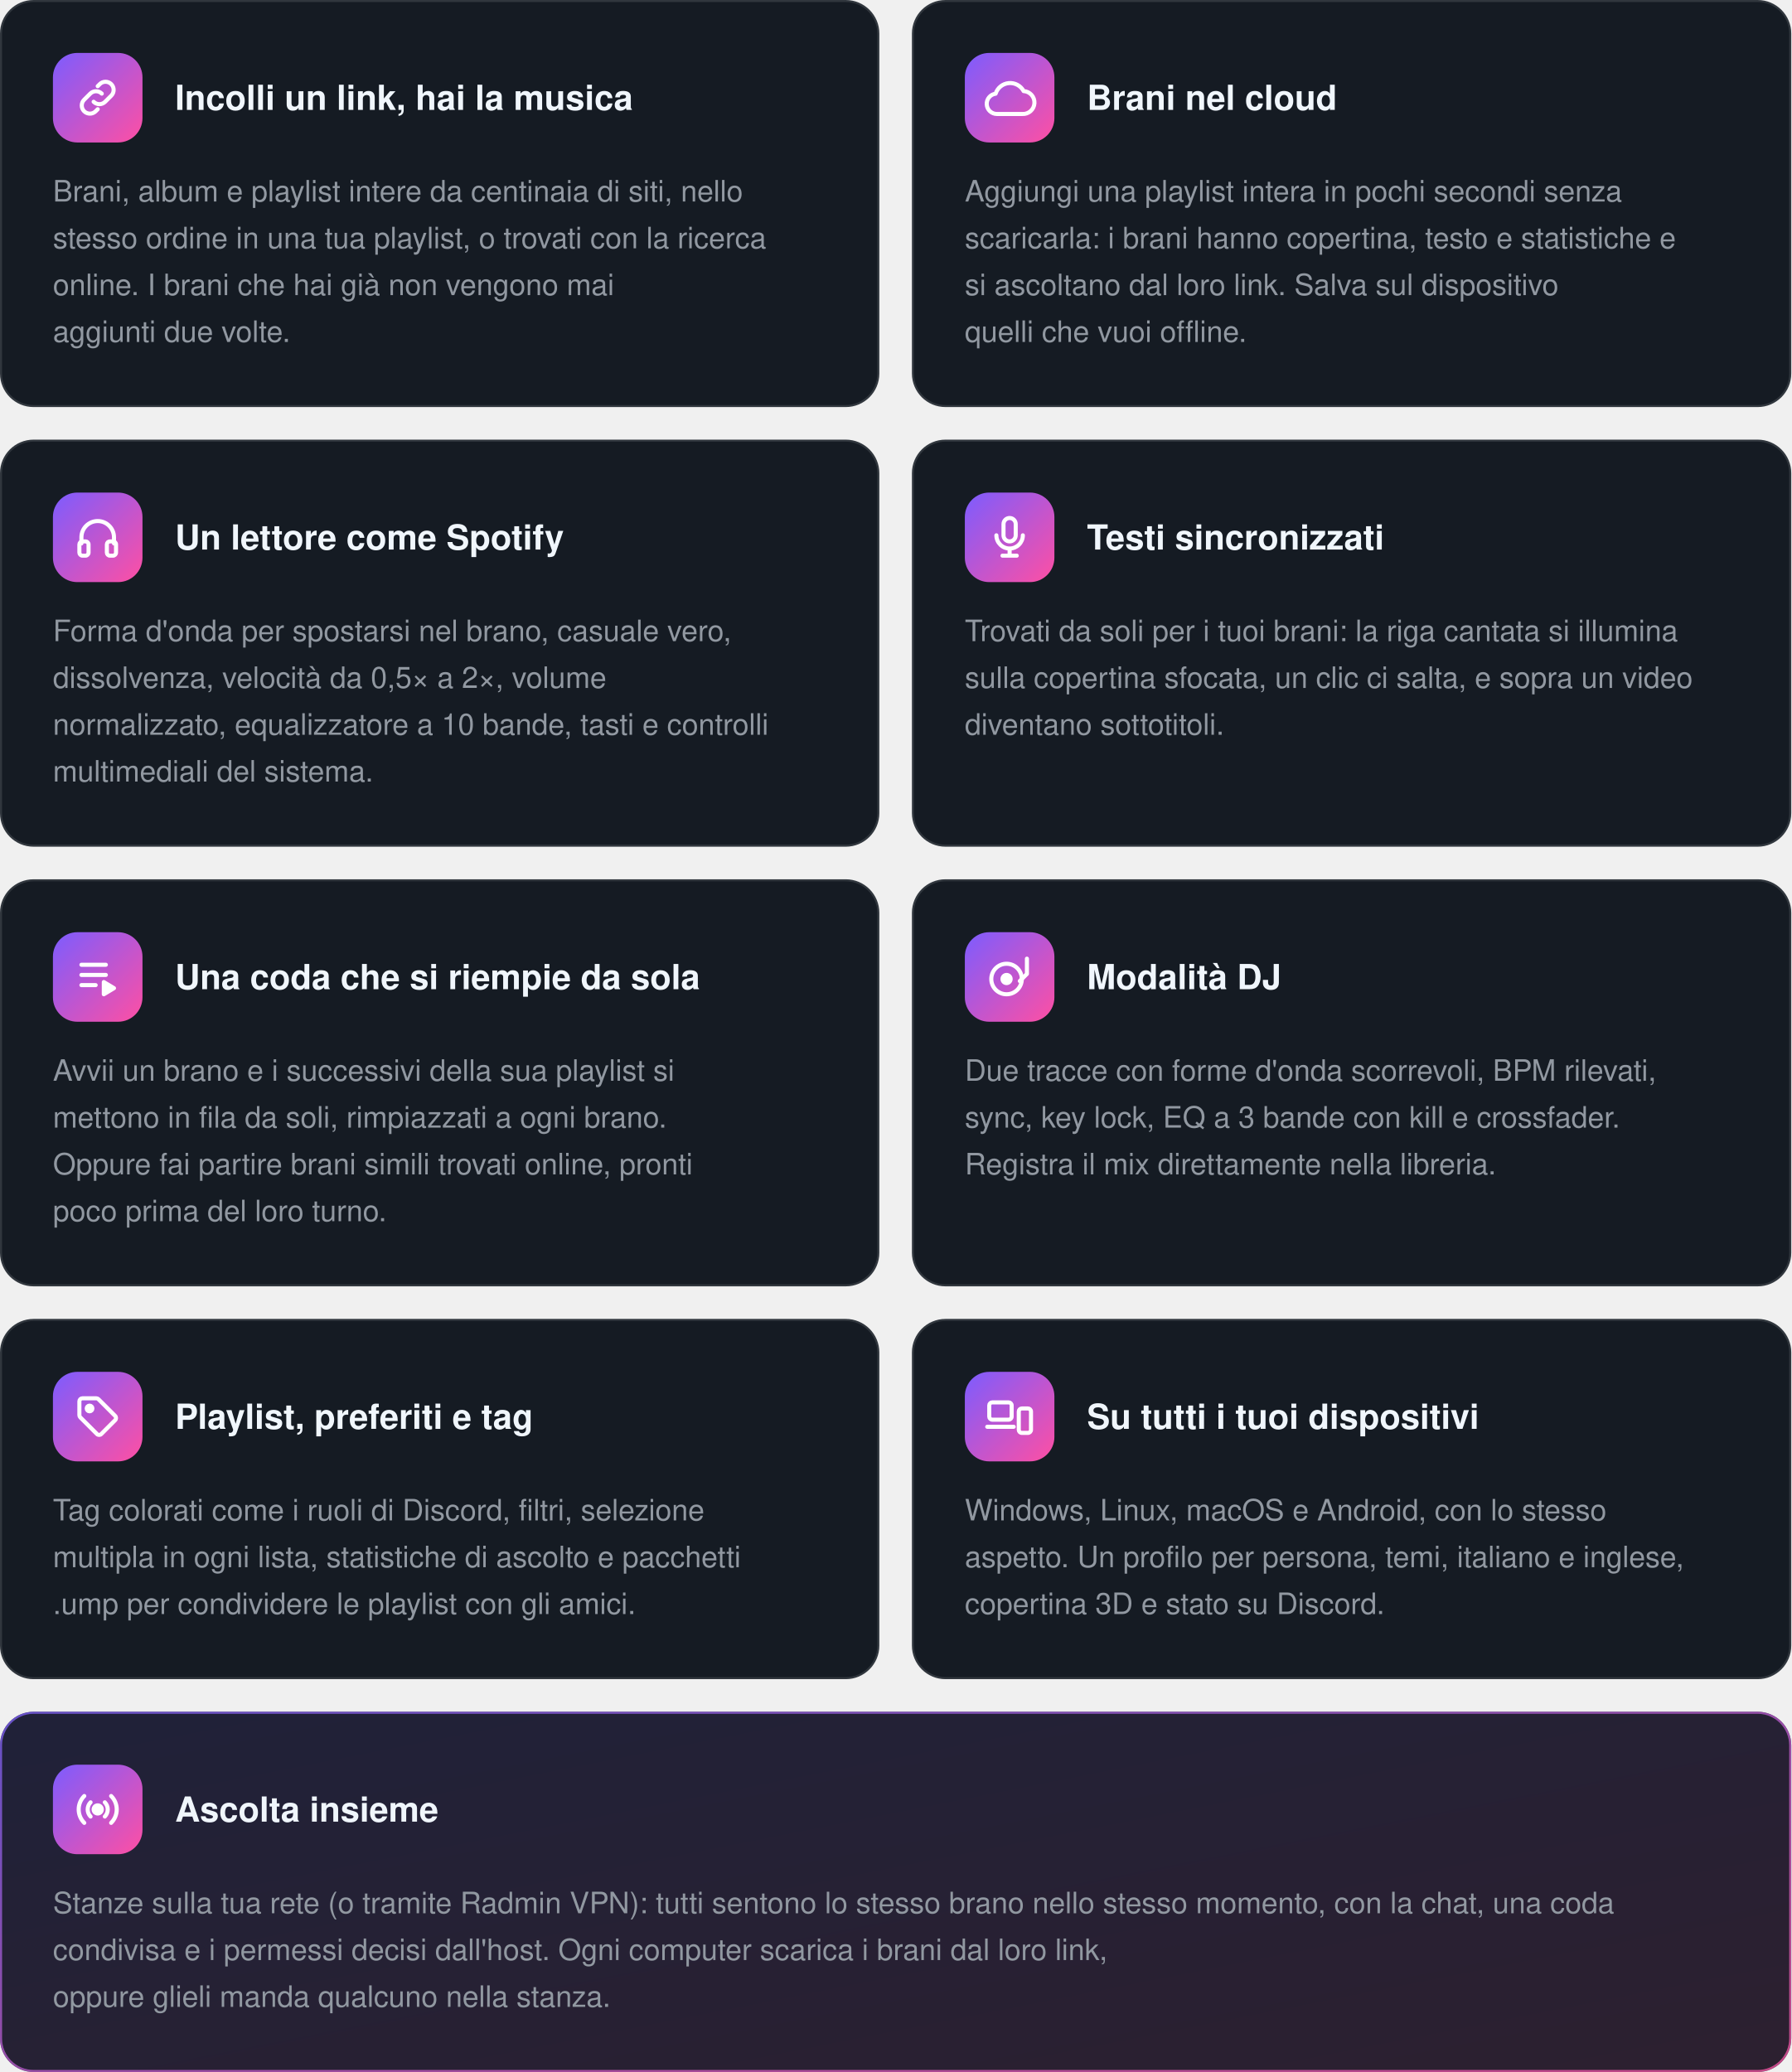
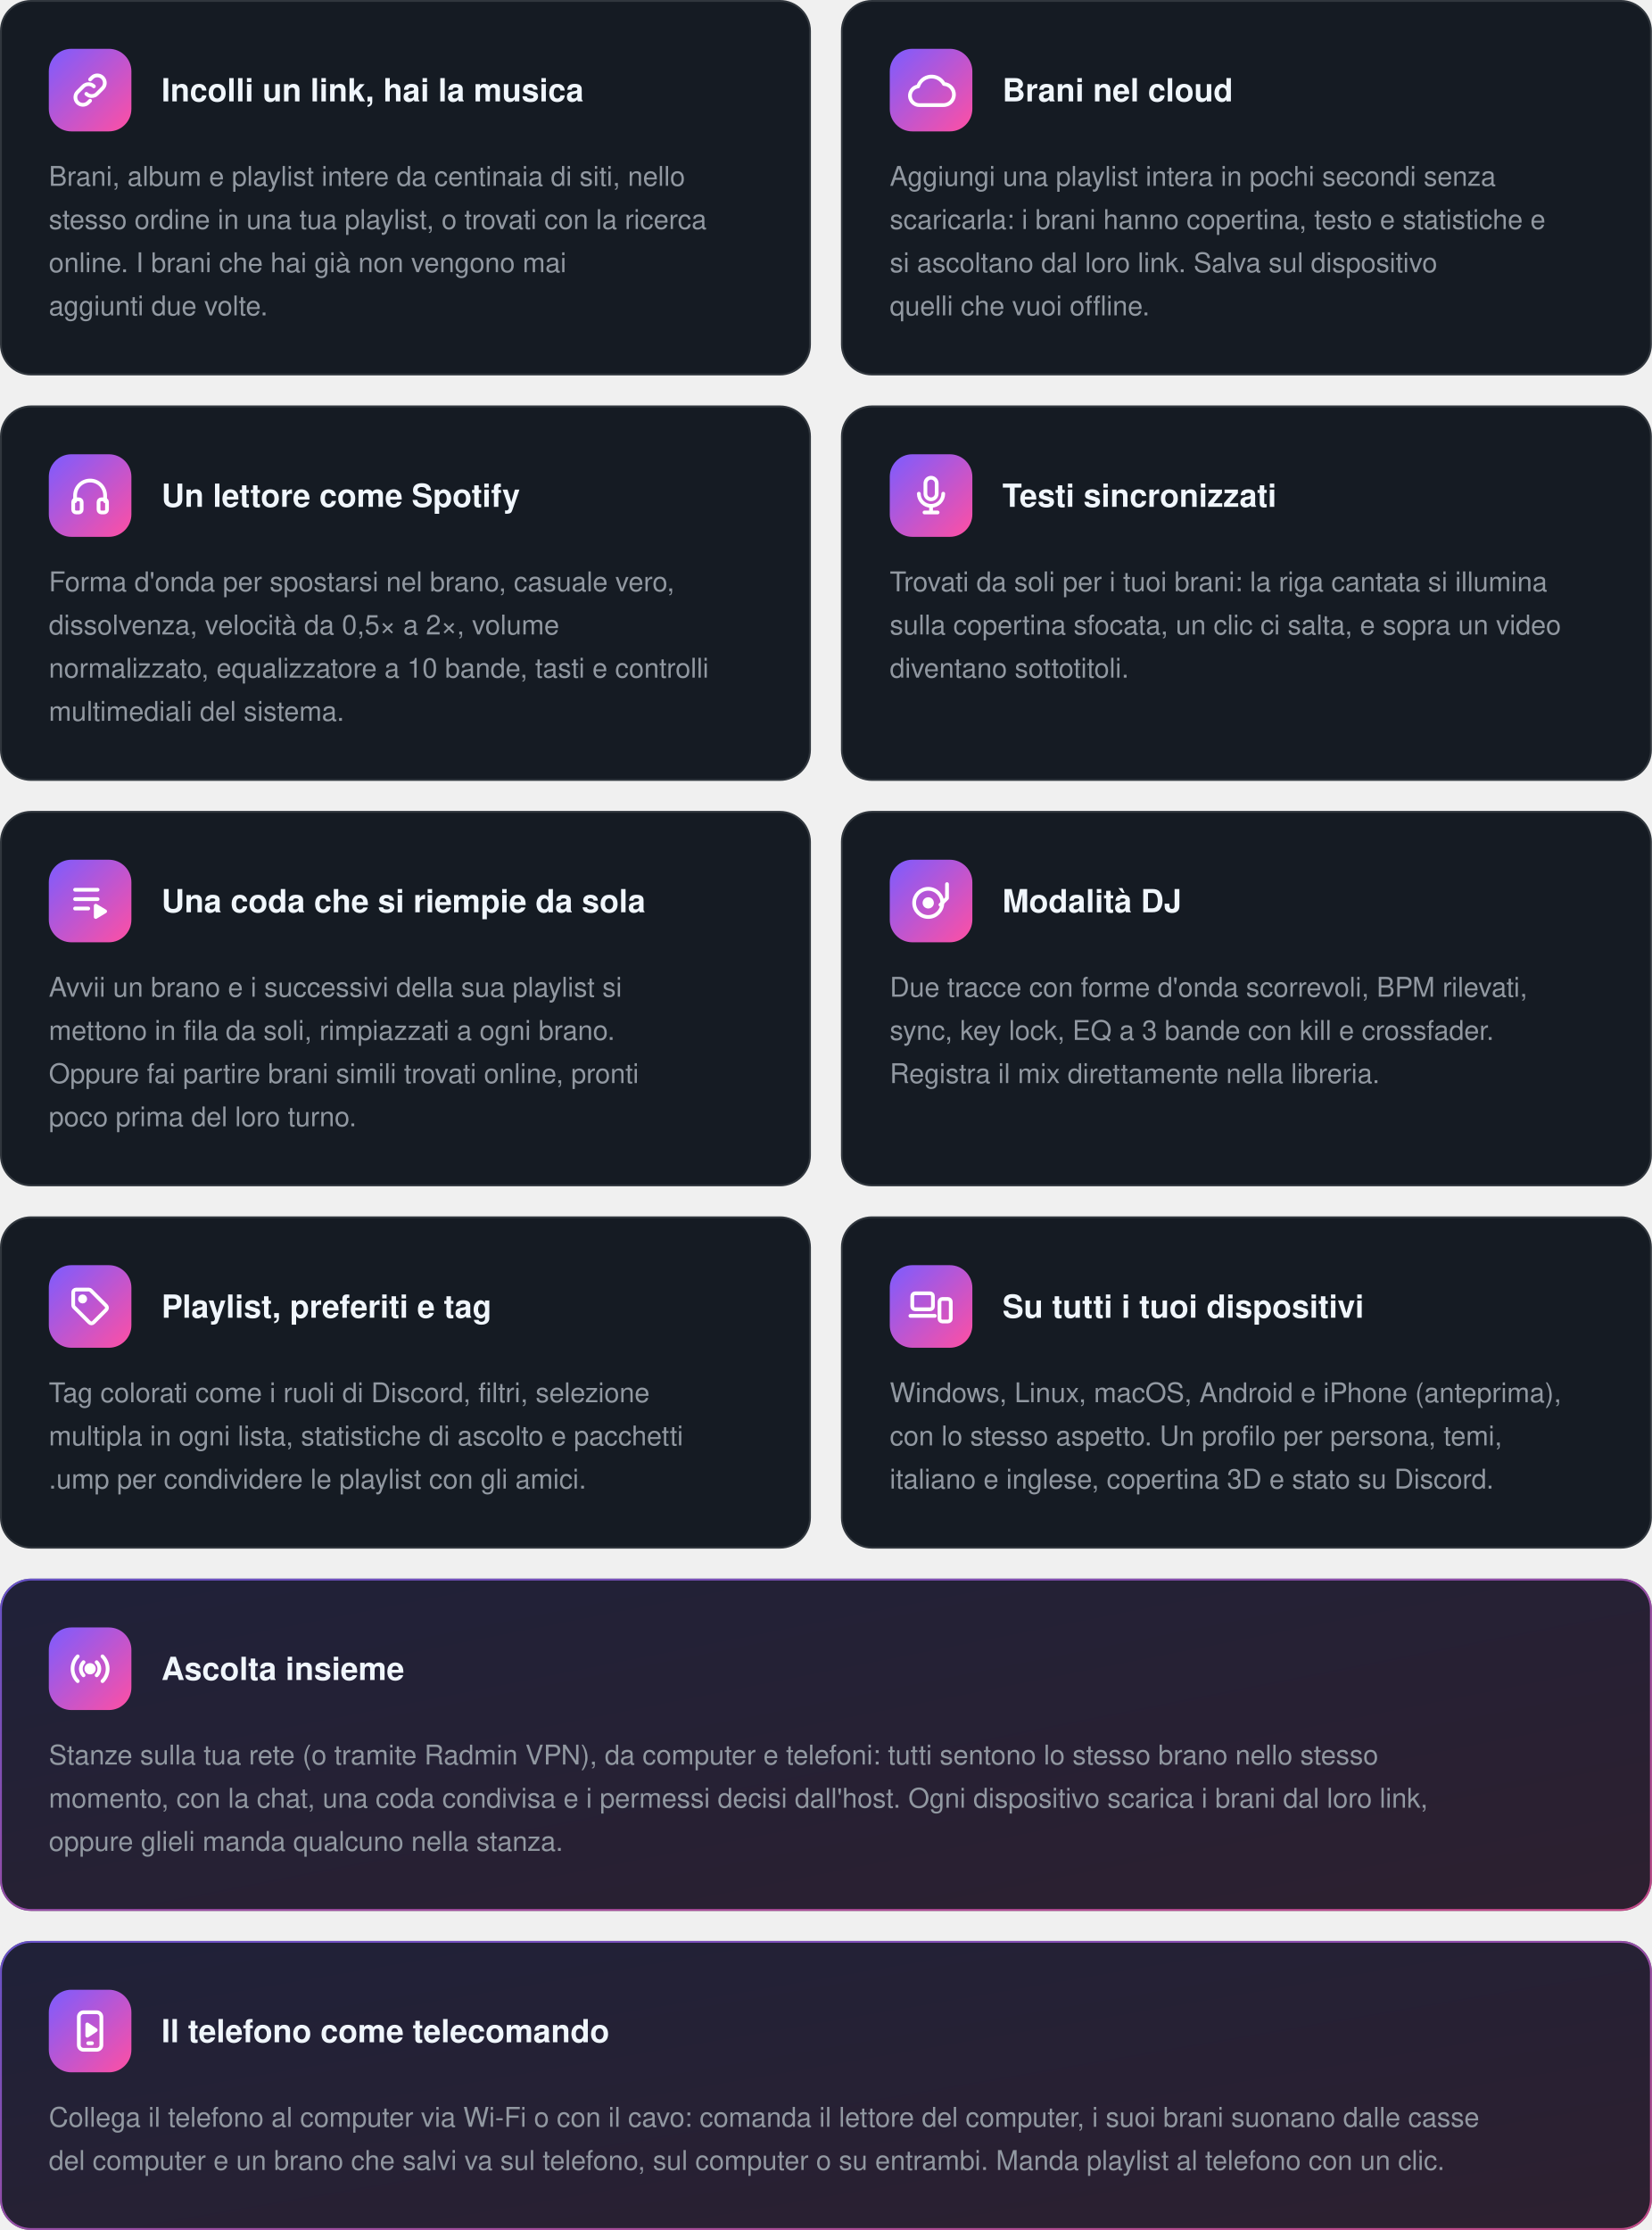
- <svg xmlns="http://www.w3.org/2000/svg" width="880" height="1018" viewBox="0 0 880 1018" role="img" aria-label="Incolli un link, hai la musica · Brani nel cloud · Un lettore come Spotify · Testi sincronizzati · Una coda che si riempie da sola · Modalità DJ · Playlist, preferiti e tag · Su tutti i tuoi dispositivi · Ascolta insieme">
+ <svg xmlns="http://www.w3.org/2000/svg" width="880" height="1188" viewBox="0 0 880 1188" role="img" aria-label="Incolli un link, hai la musica · Brani nel cloud · Un lettore come Spotify · Testi sincronizzati · Una coda che si riempie da sola · Modalità DJ · Playlist, preferiti e tag · Su tutti i tuoi dispositivi · Ascolta insieme · Il telefono come telecomando">
  <defs>
    <linearGradient id="accent" x1="0" y1="0" x2="1" y2="1">
      <stop offset="0" stop-color="#7C5CFF" />
      <stop offset="1" stop-color="#FF4FA3" />
    </linearGradient>
  </defs>
  <style>
    .title { font: 600 17px 'Segoe UI', -apple-system, BlinkMacSystemFont, 'Helvetica Neue', Helvetica, Arial, sans-serif; fill: #f0f6fc; }
    .body { font: 400 14.5px 'Segoe UI', -apple-system, BlinkMacSystemFont, 'Helvetica Neue', Helvetica, Arial, sans-serif; fill: #9198a1; }
  </style>
  <g transform="translate(0 0)">
    <rect x="0.5" y="0.5" width="431" height="199" rx="16" fill="#151b23" stroke="#30363d" />
    <rect x="26" y="26" width="44" height="44" rx="12" fill="url(#accent)" />
    <g transform="translate(36 36)" fill="none" stroke="#fff" stroke-width="2" stroke-linecap="round" stroke-linejoin="round">
      <path d="M10 14a4 4 0 0 0 5.66 0l3-3a4 4 0 0 0-5.66-5.66l-1 1" />
      <path d="M14 10a4 4 0 0 0-5.66 0l-3 3a4 4 0 0 0 5.66 5.66l1-1" />
    </g>
    <text class="title" x="86" y="54">Incolli un link, hai la musica</text>
    <text class="body" x="26" y="99">
      <tspan x="26" dy="0">Brani, album e playlist intere da centinaia di siti, nello</tspan>
      <tspan x="26" dy="23">stesso ordine in una tua playlist, o trovati con la ricerca</tspan>
      <tspan x="26" dy="23">online. I brani che hai già non vengono mai</tspan>
      <tspan x="26" dy="23">aggiunti due volte.</tspan>
    </text>
  </g>
  <g transform="translate(448 0)">
    <rect x="0.5" y="0.5" width="431" height="199" rx="16" fill="#151b23" stroke="#30363d" />
    <rect x="26" y="26" width="44" height="44" rx="12" fill="url(#accent)" />
    <g transform="translate(36 36)" fill="none" stroke="#fff" stroke-width="2" stroke-linecap="round" stroke-linejoin="round">
      <path d="M5.75 20a5 5 0 0 1-.63-9.96A7.5 7.5 0 0 1 18.88 8.75a5.63 5.63 0 0 1-.63 11.25z" />
    </g>
    <text class="title" x="86" y="54">Brani nel cloud</text>
    <text class="body" x="26" y="99">
      <tspan x="26" dy="0">Aggiungi una playlist intera in pochi secondi senza</tspan>
      <tspan x="26" dy="23">scaricarla: i brani hanno copertina, testo e statistiche e</tspan>
      <tspan x="26" dy="23">si ascoltano dal loro link. Salva sul dispositivo</tspan>
      <tspan x="26" dy="23">quelli che vuoi offline.</tspan>
    </text>
  </g>
  <g transform="translate(0 216)">
    <rect x="0.5" y="0.5" width="431" height="199" rx="16" fill="#151b23" stroke="#30363d" />
    <rect x="26" y="26" width="44" height="44" rx="12" fill="url(#accent)" />
    <g transform="translate(36 36)" fill="none" stroke="#fff" stroke-width="2" stroke-linecap="round" stroke-linejoin="round">
      <path d="M4 15v-3a8 8 0 0 1 16 0v3" />
      <rect x="3" y="14" width="4.5" height="7" rx="1.5" />
      <rect x="16.5" y="14" width="4.5" height="7" rx="1.5" />
    </g>
    <text class="title" x="86" y="54">Un lettore come Spotify</text>
    <text class="body" x="26" y="99">
      <tspan x="26" dy="0">Forma d'onda per spostarsi nel brano, casuale vero,</tspan>
      <tspan x="26" dy="23">dissolvenza, velocità da 0,5× a 2×, volume</tspan>
      <tspan x="26" dy="23">normalizzato, equalizzatore a 10 bande, tasti e controlli</tspan>
      <tspan x="26" dy="23">multimediali del sistema.</tspan>
    </text>
  </g>
  <g transform="translate(448 216)">
    <rect x="0.5" y="0.5" width="431" height="199" rx="16" fill="#151b23" stroke="#30363d" />
    <rect x="26" y="26" width="44" height="44" rx="12" fill="url(#accent)" />
    <g transform="translate(36 36)" fill="none" stroke="#fff" stroke-width="2" stroke-linecap="round" stroke-linejoin="round">
      <rect x="9" y="2.5" width="6" height="11.5" rx="3" />
      <path d="M5.5 11a6.5 6.5 0 0 0 13 0M12 17.5V21M8.5 21h7" />
    </g>
    <text class="title" x="86" y="54">Testi sincronizzati</text>
    <text class="body" x="26" y="99">
      <tspan x="26" dy="0">Trovati da soli per i tuoi brani: la riga cantata si illumina</tspan>
      <tspan x="26" dy="23">sulla copertina sfocata, un clic ci salta, e sopra un video</tspan>
      <tspan x="26" dy="23">diventano sottotitoli.</tspan>
    </text>
  </g>
  <g transform="translate(0 432)">
    <rect x="0.5" y="0.5" width="431" height="199" rx="16" fill="#151b23" stroke="#30363d" />
    <rect x="26" y="26" width="44" height="44" rx="12" fill="url(#accent)" />
    <g transform="translate(36 36)" fill="none" stroke="#fff" stroke-width="2" stroke-linecap="round" stroke-linejoin="round">
      <path d="M4 6h12M4 11h12M4 16h7" />
      <path d="M15 14.5v6l5-3z" fill="#fff" />
    </g>
    <text class="title" x="86" y="54">Una coda che si riempie da sola</text>
    <text class="body" x="26" y="99">
      <tspan x="26" dy="0">Avvii un brano e i successivi della sua playlist si</tspan>
      <tspan x="26" dy="23">mettono in fila da soli, rimpiazzati a ogni brano.</tspan>
      <tspan x="26" dy="23">Oppure fai partire brani simili trovati online, pronti</tspan>
      <tspan x="26" dy="23">poco prima del loro turno.</tspan>
    </text>
  </g>
  <g transform="translate(448 432)">
    <rect x="0.5" y="0.5" width="431" height="199" rx="16" fill="#151b23" stroke="#30363d" />
    <rect x="26" y="26" width="44" height="44" rx="12" fill="url(#accent)" />
    <g transform="translate(36 36)" fill="none" stroke="#fff" stroke-width="2" stroke-linecap="round" stroke-linejoin="round">
      <circle cx="10.5" cy="13" r="7.5" />
      <circle cx="10.5" cy="13" r="2" fill="#fff" />
      <path d="M20.5 3v7.5l-3.5 3.5" />
    </g>
    <text class="title" x="86" y="54">Modalità DJ</text>
    <text class="body" x="26" y="99">
      <tspan x="26" dy="0">Due tracce con forme d'onda scorrevoli, BPM rilevati,</tspan>
      <tspan x="26" dy="23">sync, key lock, EQ a 3 bande con kill e crossfader.</tspan>
      <tspan x="26" dy="23">Registra il mix direttamente nella libreria.</tspan>
    </text>
  </g>
  <g transform="translate(0 648)">
    <rect x="0.5" y="0.5" width="431" height="176" rx="16" fill="#151b23" stroke="#30363d" />
    <rect x="26" y="26" width="44" height="44" rx="12" fill="url(#accent)" />
    <g transform="translate(36 36)" fill="none" stroke="#fff" stroke-width="2" stroke-linecap="round" stroke-linejoin="round">
      <path d="M3 4.5v6.8a1.5 1.5 0 0 0 .44 1.06l8.2 8.2a1.5 1.5 0 0 0 2.12 0l6.8-6.8a1.5 1.5 0 0 0 0-2.12l-8.2-8.2A1.5 1.5 0 0 0 11.3 3H4.5A1.5 1.5 0 0 0 3 4.5z" />
      <circle cx="8" cy="8" r="1.4" fill="#fff" />
    </g>
    <text class="title" x="86" y="54">Playlist, preferiti e tag</text>
    <text class="body" x="26" y="99">
      <tspan x="26" dy="0">Tag colorati come i ruoli di Discord, filtri, selezione</tspan>
      <tspan x="26" dy="23">multipla in ogni lista, statistiche di ascolto e pacchetti</tspan>
      <tspan x="26" dy="23">.ump per condividere le playlist con gli amici.</tspan>
    </text>
  </g>
  <g transform="translate(448 648)">
    <rect x="0.5" y="0.5" width="431" height="176" rx="16" fill="#151b23" stroke="#30363d" />
    <rect x="26" y="26" width="44" height="44" rx="12" fill="url(#accent)" />
    <g transform="translate(36 36)" fill="none" stroke="#fff" stroke-width="2" stroke-linecap="round" stroke-linejoin="round">
      <rect x="2" y="5" width="11" height="8.5" rx="1.5" />
      <path d="M1 17h13" />
      <rect x="16.5" y="8" width="6" height="12" rx="1.5" />
    </g>
    <text class="title" x="86" y="54">Su tutti i tuoi dispositivi</text>
    <text class="body" x="26" y="99">
-       <tspan x="26" dy="0">Windows, Linux, macOS e Android, con lo stesso</tspan>
-       <tspan x="26" dy="23">aspetto. Un profilo per persona, temi, italiano e inglese,</tspan>
-       <tspan x="26" dy="23">copertina 3D e stato su Discord.</tspan>
+       <tspan x="26" dy="0">Windows, Linux, macOS, Android e iPhone (anteprima),</tspan>
+       <tspan x="26" dy="23">con lo stesso aspetto. Un profilo per persona, temi,</tspan>
+       <tspan x="26" dy="23">italiano e inglese, copertina 3D e stato su Discord.</tspan>
    </text>
  </g>
  <g transform="translate(0 841)">
    <rect x="0.5" y="0.5" width="879" height="176" rx="16" fill="#151b23" stroke="#30363d" />
    <rect x="0.5" y="0.5" width="879" height="176" rx="16" fill="url(#accent)" fill-opacity="0.1" stroke="url(#accent)" stroke-opacity="0.7" />
    <rect x="26" y="26" width="44" height="44" rx="12" fill="url(#accent)" />
    <g transform="translate(36 36)" fill="none" stroke="#fff" stroke-width="2" stroke-linecap="round" stroke-linejoin="round">
      <circle cx="12" cy="12" r="2" fill="#fff" />
      <path d="M8.5 8.5a5 5 0 0 0 0 7M15.5 8.5a5 5 0 0 1 0 7M5.4 5.4a9.3 9.3 0 0 0 0 13.2M18.6 5.4a9.3 9.3 0 0 1 0 13.2" />
    </g>
    <text class="title" x="86" y="54">Ascolta insieme</text>
    <text class="body" x="26" y="99">
-       <tspan x="26" dy="0">Stanze sulla tua rete (o tramite Radmin VPN): tutti sentono lo stesso brano nello stesso momento, con la chat, una coda</tspan>
-       <tspan x="26" dy="23">condivisa e i permessi decisi dall'host. Ogni computer scarica i brani dal loro link,</tspan>
+       <tspan x="26" dy="0">Stanze sulla tua rete (o tramite Radmin VPN), da computer e telefoni: tutti sentono lo stesso brano nello stesso</tspan>
+       <tspan x="26" dy="23">momento, con la chat, una coda condivisa e i permessi decisi dall'host. Ogni dispositivo scarica i brani dal loro link,</tspan>
      <tspan x="26" dy="23">oppure glieli manda qualcuno nella stanza.</tspan>
    </text>
  </g>
+   <g transform="translate(0 1034)">
+     <rect x="0.5" y="0.5" width="879" height="153" rx="16" fill="#151b23" stroke="#30363d" />
+     <rect x="0.5" y="0.5" width="879" height="153" rx="16" fill="url(#accent)" fill-opacity="0.1" stroke="url(#accent)" stroke-opacity="0.7" />
+     <rect x="26" y="26" width="44" height="44" rx="12" fill="url(#accent)" />
+     <g transform="translate(36 36)" fill="none" stroke="#fff" stroke-width="2" stroke-linecap="round" stroke-linejoin="round">
+       <rect x="6" y="2" width="12" height="20" rx="2.5" />
+       <path d="M10.5 8.5v6l4.5-3z" fill="#fff" />
+       <path d="M11 18.5h2" />
+     </g>
+     <text class="title" x="86" y="54">Il telefono come telecomando</text>
+     <text class="body" x="26" y="99">
+       <tspan x="26" dy="0">Collega il telefono al computer via Wi-Fi o con il cavo: comanda il lettore del computer, i suoi brani suonano dalle casse</tspan>
+       <tspan x="26" dy="23">del computer e un brano che salvi va sul telefono, sul computer o su entrambi. Manda playlist al telefono con un clic.</tspan>
+     </text>
+   </g>
</svg>
